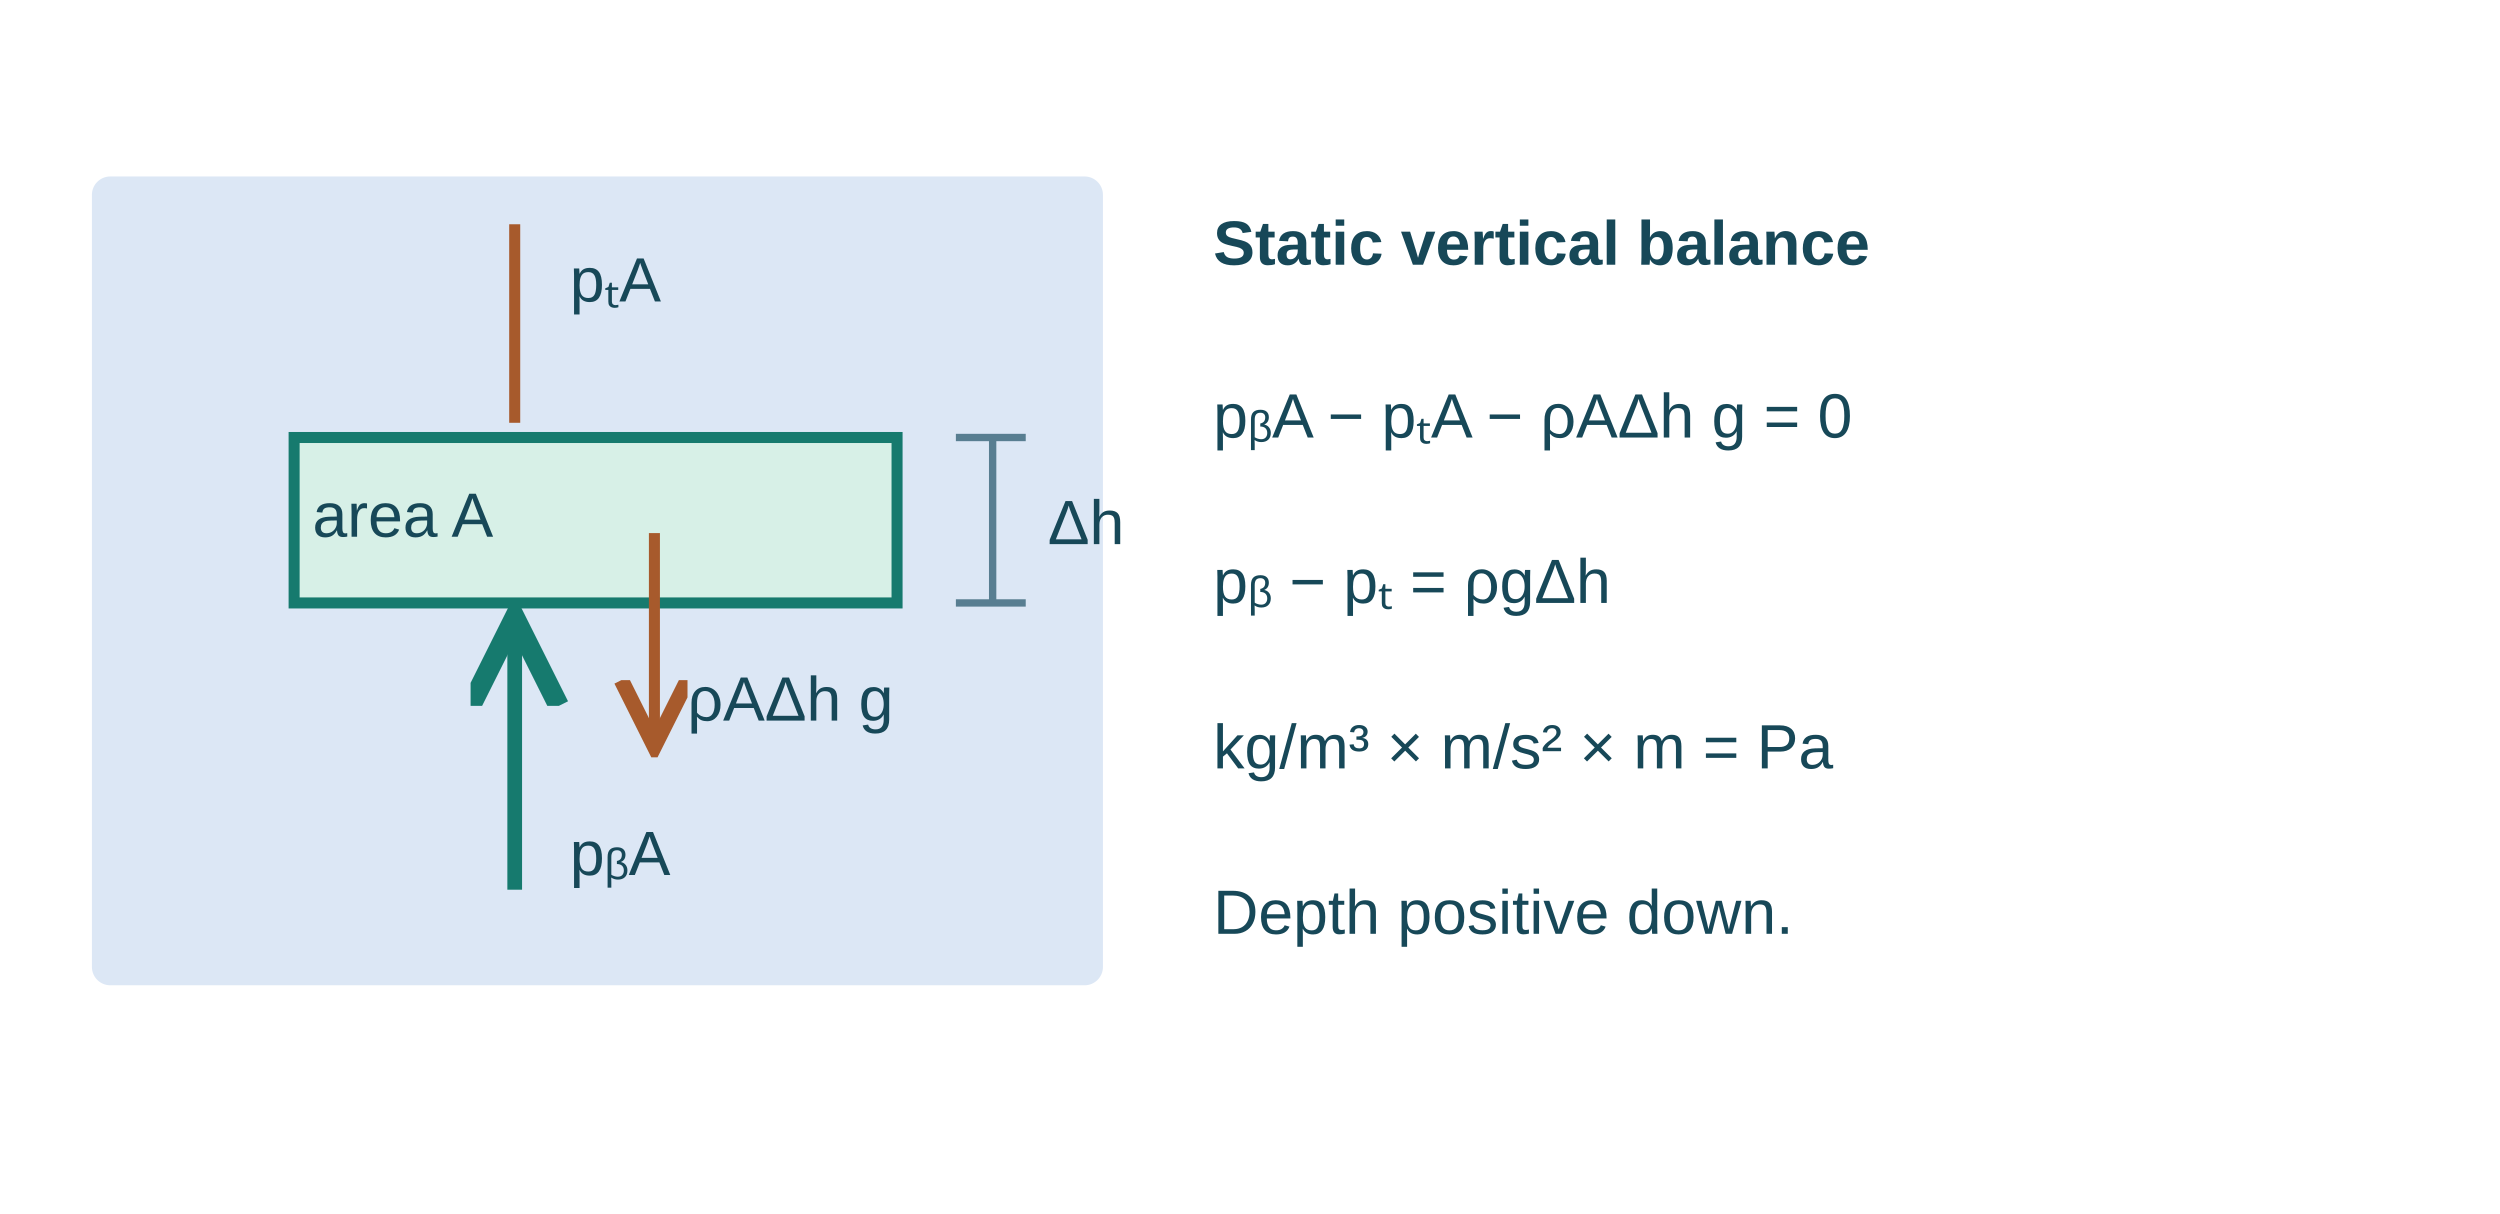
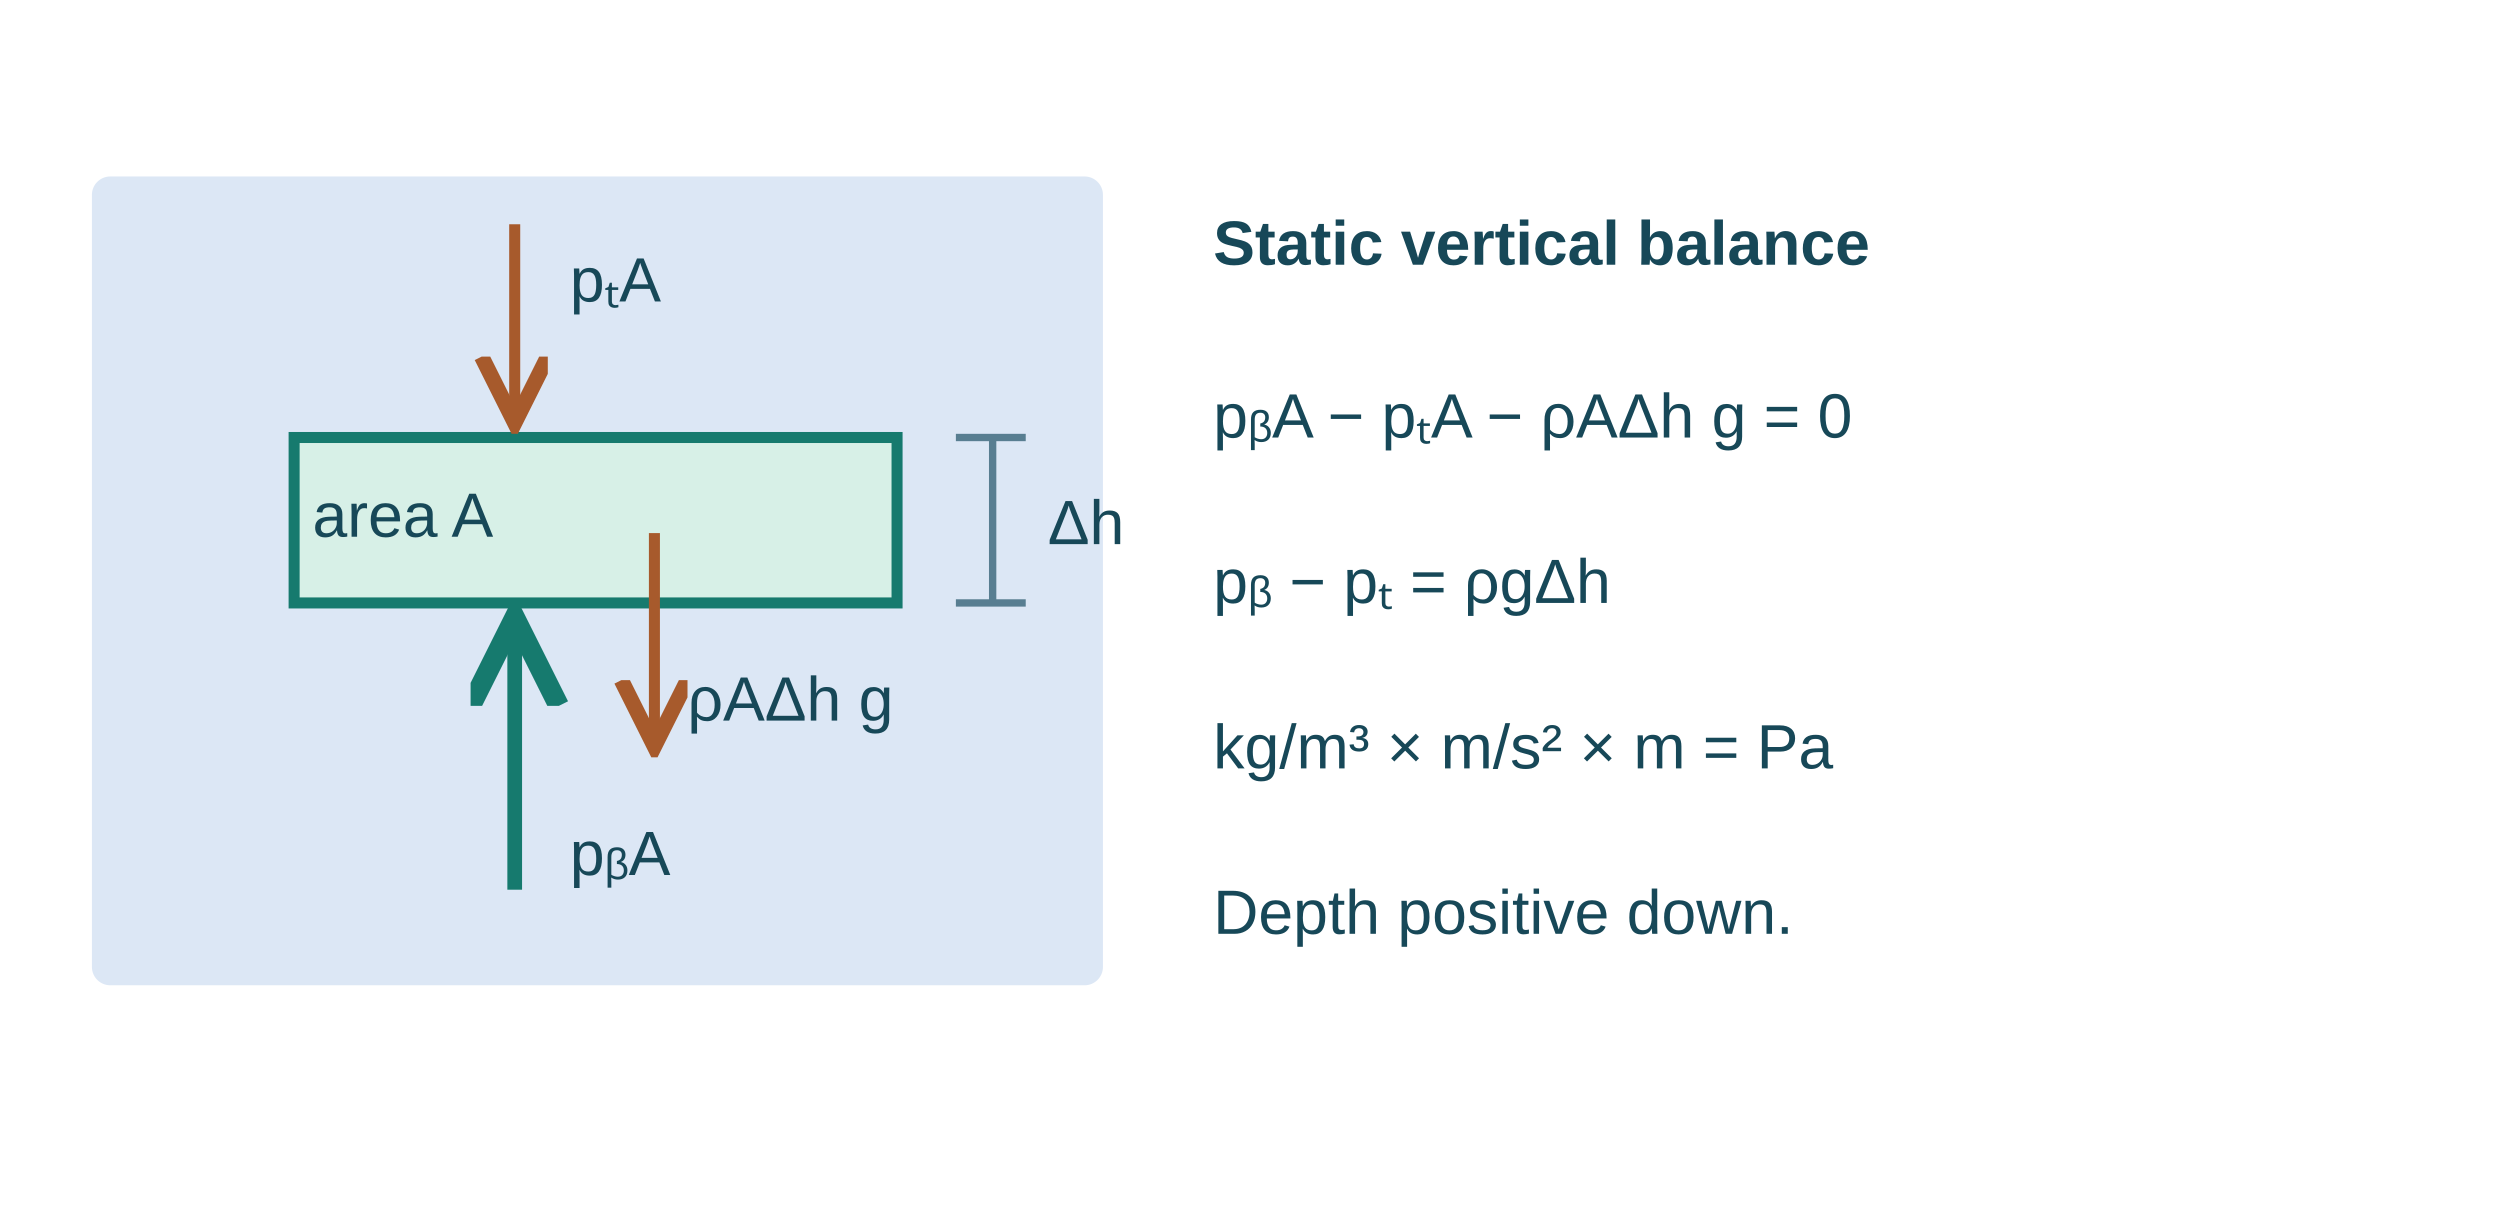
<svg xmlns="http://www.w3.org/2000/svg" viewBox="0 0 680 330" role="img" aria-labelledby="title desc">
  <defs>
    <marker id="arr" markerWidth="7" markerHeight="7" refX="6" refY="3" orient="auto">
      <path d="M0 0L6 3L0 6" fill="none" stroke="context-stroke" stroke-width="1.4" />
    </marker>
  </defs>
  <g font-family="Arial,sans-serif" fill="#174858" font-size="17">
    <rect x="25" y="48" width="275" height="220" rx="5" fill="#dce7f5" />
    <rect x="80" y="119" width="164" height="45" fill="#d7f0e7" stroke="#167a6e" stroke-width="3" />
-     <path d="M140 61V115M178 145V203" stroke="#a75a2c" stroke-width="3" marker-end="url(#arr)" fill="none" />
+     <path d="M140 61V115" stroke="#a75a2c" stroke-width="3" marker-end="url(#arr)" fill="none" />
+     <path d="M178 145V203" stroke="#a75a2c" stroke-width="3" marker-end="url(#arr)" fill="none" />
    <path d="M140 242V168" stroke="#167a6e" stroke-width="4" marker-end="url(#arr)" fill="none" />
    <text x="155" y="82">pₜA</text>
    <text x="187" y="196">ρAΔh g</text>
    <text x="155" y="238">pᵦA</text>
    <path d="M260 119H279M260 164H279M270 119V164" stroke="#587e91" stroke-width="2" />
    <text x="285" y="148">Δh</text>
    <text x="85" y="146">area A</text>
    <text x="330" y="72" font-weight="bold">Static vertical balance</text>
    <text x="330" y="119">pᵦA − pₜA − ρAΔh g = 0</text>
    <text x="330" y="164">pᵦ − pₜ = ρgΔh</text>
    <text x="330" y="209">kg/m³ × m/s² × m = Pa</text>
    <text x="330" y="254">Depth positive down.</text>
  </g>
</svg>
